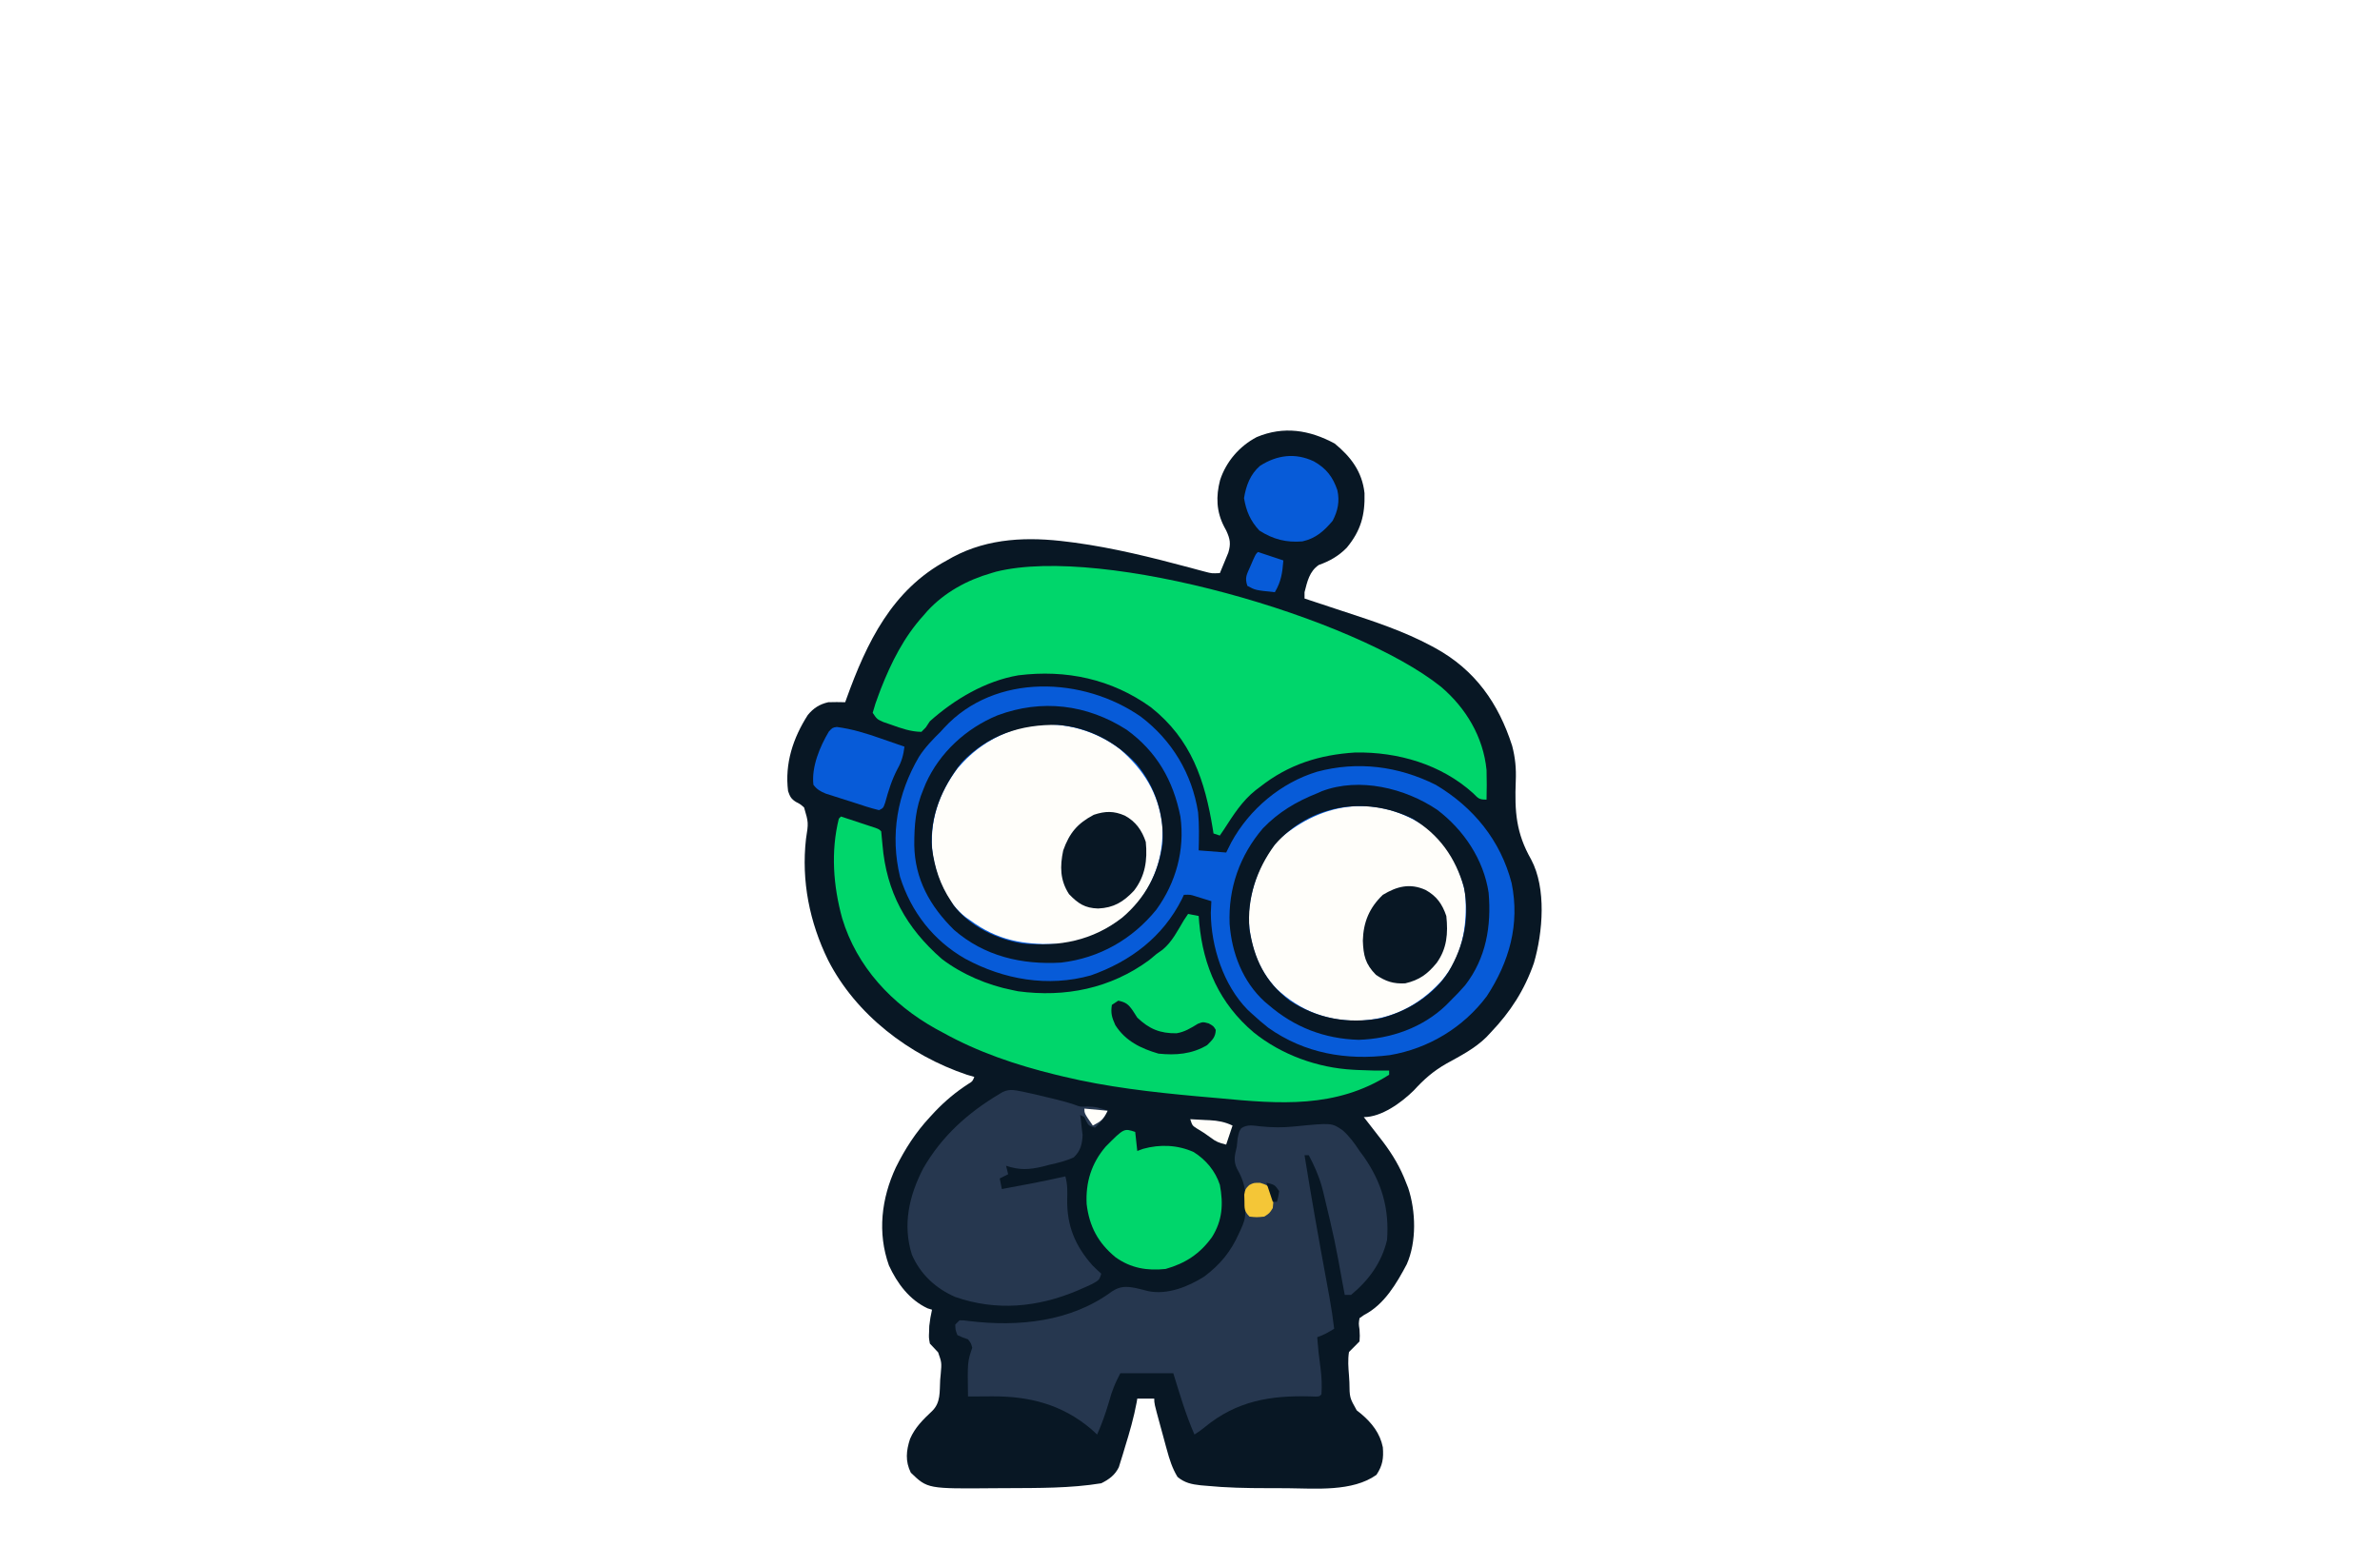
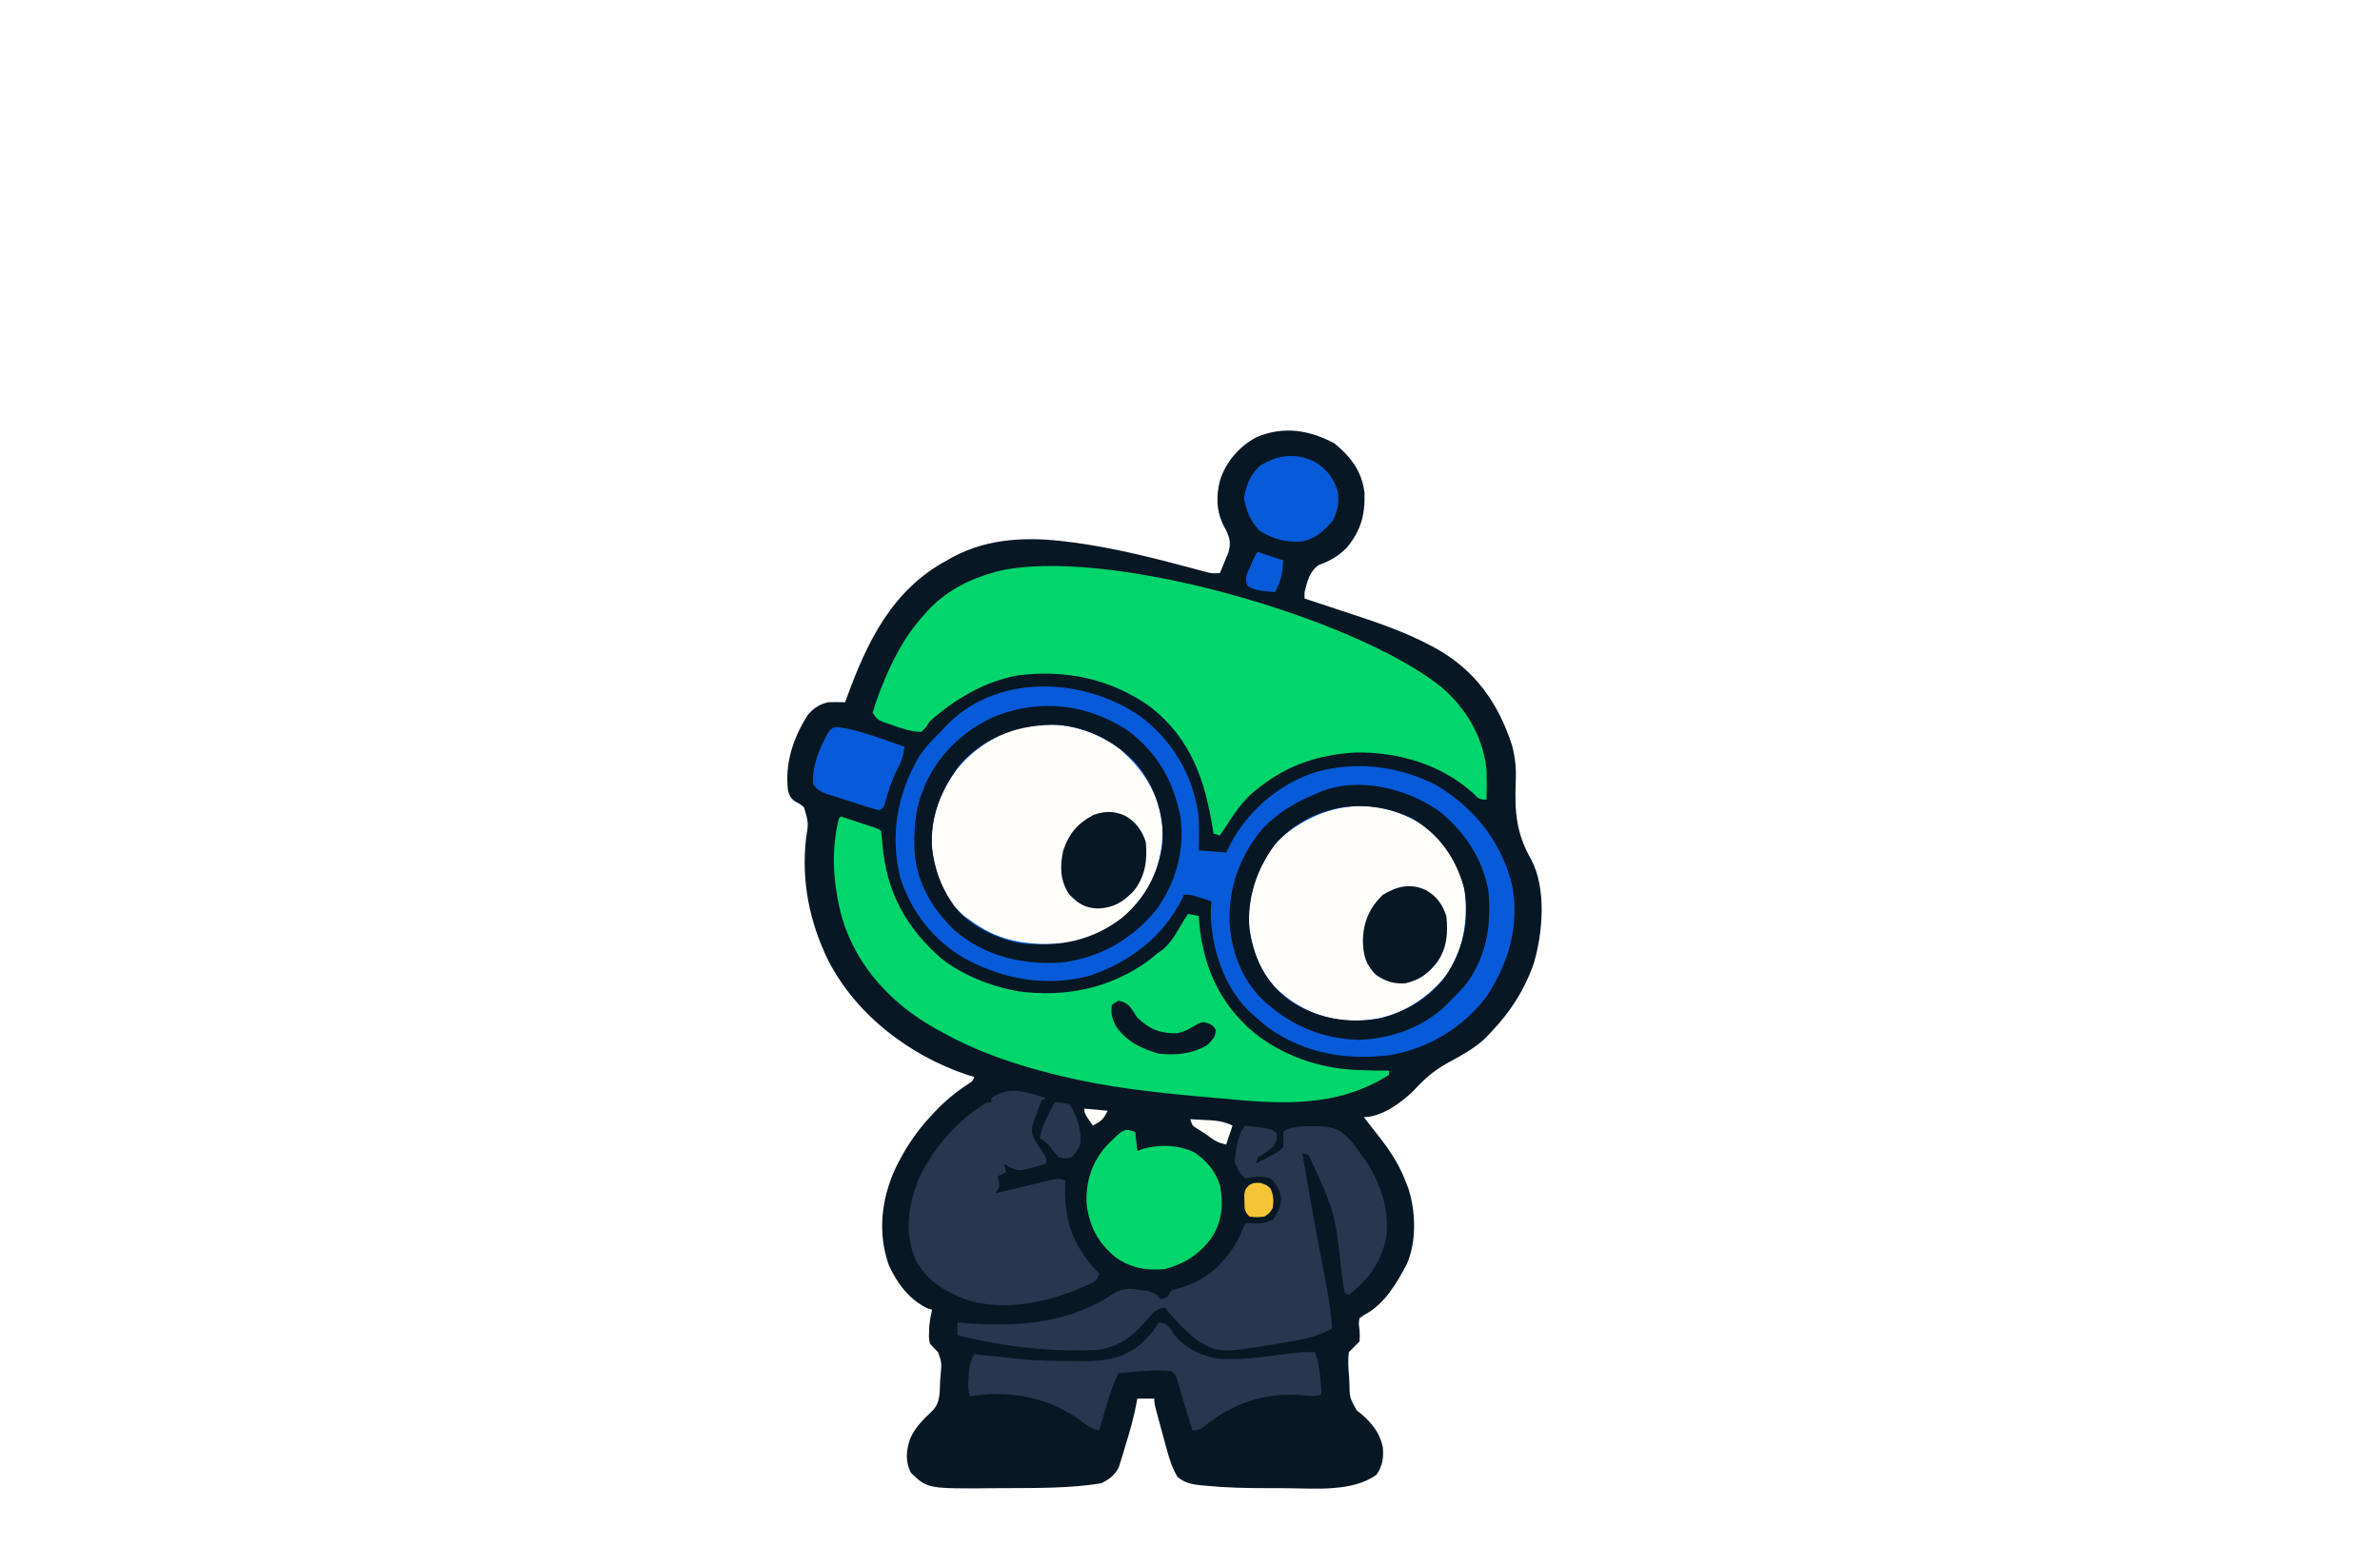
<svg xmlns="http://www.w3.org/2000/svg" viewBox="0 0 400 260" width="400" height="260">
  <path d="M 224.31 74.54 C 227.05 76.78 228.94 79.29 229.33 82.88 C 229.43 86.58 228.71 89.19 226.35 92.05 C 224.99 93.44 223.47 94.31 221.65 94.95 C 220.07 96.02 219.71 97.73 219.25 99.53 C 219.25 99.88 219.25 100.23 219.25 100.59 C 219.79 100.77 219.79 100.77 220.34 100.95 C 221.70 101.40 223.06 101.85 224.42 102.30 C 225.01 102.49 225.59 102.68 226.18 102.88 C 231.06 104.48 235.96 106.10 240.50 108.53 C 240.75 108.66 241.01 108.80 241.26 108.94 C 247.93 112.61 251.85 118.21 254.14 125.33 C 254.67 127.35 254.84 129.17 254.75 131.26 C 254.55 136.39 254.79 139.98 257.33 144.44 C 259.93 149.30 259.30 156.71 257.80 161.85 C 256.22 166.40 253.86 170.05 250.55 173.52 C 250.31 173.77 250.07 174.03 249.82 174.30 C 247.86 176.23 245.50 177.43 243.11 178.75 C 240.88 180.02 239.34 181.38 237.61 183.27 C 235.53 185.32 232.19 187.75 229.21 187.75 C 229.35 187.93 229.50 188.12 229.65 188.31 C 230.34 189.18 231.02 190.07 231.70 190.95 C 231.94 191.26 232.18 191.57 232.43 191.89 C 234.08 194.08 235.35 196.22 236.32 198.77 C 236.49 199.21 236.49 199.21 236.67 199.65 C 237.96 203.55 238.11 208.69 236.43 212.48 C 234.72 215.70 232.65 219.26 229.29 220.98 C 229.02 221.16 228.76 221.35 228.49 221.54 C 228.34 222.46 228.34 222.46 228.49 223.45 C 228.55 224.52 228.55 224.52 228.49 225.45 C 227.90 226.05 227.31 226.64 226.72 227.23 C 226.51 228.55 226.61 229.82 226.72 231.15 C 226.74 231.53 226.77 231.91 226.79 232.31 C 226.82 234.90 226.82 234.90 228.02 237.03 C 228.27 237.23 228.51 237.42 228.76 237.62 C 230.56 239.14 231.94 240.88 232.41 243.24 C 232.55 245.10 232.38 246.29 231.34 247.87 C 227.31 250.75 221.07 250.16 216.36 250.12 C 215.23 250.11 214.09 250.11 212.95 250.11 C 209.50 250.11 206.06 250.04 202.62 249.70 C 202.21 249.67 202.21 249.67 201.79 249.63 C 200.25 249.46 199.10 249.22 197.90 248.22 C 197.02 246.77 196.55 245.28 196.11 243.65 C 196.02 243.31 196.02 243.31 195.92 242.97 C 195.79 242.50 195.66 242.03 195.54 241.56 C 195.34 240.84 195.14 240.12 194.95 239.40 C 193.99 235.88 193.99 235.88 193.99 235.06 C 193.05 235.06 192.11 235.06 191.14 235.06 C 191.11 235.26 191.07 235.47 191.04 235.67 C 190.56 238.24 189.85 240.71 189.08 243.19 C 188.96 243.59 188.84 243.99 188.72 244.40 C 188.60 244.78 188.48 245.16 188.36 245.55 C 188.25 245.89 188.15 246.24 188.04 246.59 C 187.38 247.92 186.41 248.63 185.09 249.29 C 179.88 250.14 174.48 250.08 169.21 250.11 C 168.53 250.11 167.85 250.11 167.16 250.12 C 155.90 250.22 155.90 250.22 153.08 247.51 C 152.12 245.59 152.30 243.81 152.95 241.83 C 153.79 239.89 155.14 238.58 156.66 237.15 C 158.13 235.72 157.90 233.89 158.01 231.95 C 158.05 231.59 158.08 231.24 158.11 230.88 C 158.27 229.01 158.27 229.01 157.67 227.29 C 157.22 226.79 156.75 226.30 156.28 225.81 C 156.10 224.81 156.10 224.81 156.15 223.83 C 156.16 223.51 156.17 223.18 156.18 222.85 C 156.28 221.92 156.43 221.03 156.64 220.12 C 156.27 220.01 156.27 220.01 155.90 219.89 C 152.84 218.46 150.79 215.70 149.40 212.68 C 147.44 207.19 148.13 201.40 150.57 196.19 C 152.12 193.07 153.90 190.31 156.28 187.75 C 156.57 187.44 156.85 187.12 157.15 186.81 C 158.86 185.02 160.63 183.54 162.71 182.19 C 163.44 181.75 163.44 181.75 163.75 180.99 C 163.34 180.87 162.93 180.75 162.51 180.63 C 152.81 177.37 143.84 170.52 139.17 161.36 C 136.06 155.01 134.66 148.06 135.46 141.00 C 135.89 138.26 135.89 138.26 135.14 135.71 C 134.50 135.15 134.50 135.15 133.78 134.78 C 132.96 134.27 132.77 133.88 132.45 132.96 C 131.87 128.34 133.28 124.04 135.77 120.16 C 136.72 119.01 137.75 118.35 139.21 118.02 C 140.16 117.98 141.10 118.00 142.05 118.02 C 142.12 117.83 142.19 117.64 142.26 117.43 C 145.66 108.00 149.91 99.14 159.13 94.19 C 159.46 94.00 159.79 93.82 160.14 93.62 C 166.15 90.40 172.85 90.19 179.49 91.06 C 180.04 91.13 180.04 91.13 180.61 91.20 C 187.18 92.09 193.58 93.69 199.98 95.40 C 200.43 95.52 200.88 95.64 201.34 95.77 C 201.94 95.93 201.94 95.93 202.55 96.09 C 203.65 96.38 203.65 96.38 205.02 96.32 C 205.33 95.59 205.63 94.86 205.93 94.12 C 206.10 93.71 206.26 93.31 206.44 92.88 C 206.89 91.38 206.74 90.59 206.10 89.19 C 205.98 88.96 205.86 88.73 205.73 88.50 C 204.42 85.96 204.34 83.42 205.06 80.67 C 206.08 77.57 208.31 74.98 211.21 73.46 C 215.75 71.56 220.08 72.26 224.31 74.54 Z" fill="#081724" />
  <path d="M 191.79 120.49 C 196.98 124.45 200.33 130.02 201.36 136.52 C 201.56 138.66 201.51 140.79 201.46 142.92 C 202.99 143.04 204.51 143.16 206.08 143.28 C 206.37 142.71 206.66 142.13 206.95 141.55 C 210.00 135.98 215.29 131.54 221.36 129.70 C 228.16 127.88 235.00 128.75 241.30 131.90 C 247.64 135.67 252.20 141.25 254.06 148.44 C 255.46 155.37 253.66 161.64 249.88 167.43 C 245.93 172.70 240.08 176.23 233.59 177.33 C 226.29 178.26 219.25 177.04 213.17 172.74 C 212.19 171.97 211.27 171.17 210.35 170.32 C 210.12 170.11 209.89 169.90 209.66 169.68 C 205.62 165.56 203.53 159.08 203.50 153.42 C 203.53 152.77 203.55 152.11 203.59 151.46 C 203.02 151.28 202.45 151.11 201.88 150.93 C 201.56 150.83 201.25 150.73 200.92 150.63 C 200.02 150.35 200.02 150.35 198.97 150.39 C 198.86 150.63 198.75 150.86 198.64 151.10 C 195.44 157.47 190.00 161.58 183.34 163.93 C 176.13 165.95 168.71 164.64 162.23 161.14 C 156.86 158.07 153.13 153.27 151.27 147.38 C 149.56 140.32 150.81 133.39 154.46 127.18 C 155.47 125.61 156.73 124.31 158.06 123.00 C 158.27 122.78 158.48 122.55 158.69 122.31 C 167.25 113.05 182.11 113.70 191.79 120.49 Z" fill="#075BD8" />
  <path d="M 242.18 115.42 C 246.38 118.99 249.29 123.85 249.84 129.41 C 249.89 131.07 249.88 132.73 249.84 134.39 C 248.55 134.39 248.47 134.19 247.59 133.32 C 242.20 128.45 234.94 126.35 227.78 126.47 C 221.78 126.84 216.56 128.47 211.77 132.25 C 211.53 132.43 211.29 132.61 211.04 132.80 C 208.76 134.61 207.29 136.96 205.73 139.37 C 205.49 139.72 205.26 140.07 205.01 140.43 C 204.66 140.32 204.31 140.20 203.95 140.08 C 203.92 139.86 203.88 139.65 203.85 139.43 C 202.51 131.16 200.25 124.28 193.43 118.87 C 186.83 114.12 179.18 112.49 171.14 113.50 C 165.62 114.44 160.41 117.53 156.28 121.22 C 155.94 121.73 155.94 121.73 155.60 122.25 C 155.35 122.49 155.11 122.75 154.86 123.00 C 153.06 122.98 151.45 122.40 149.77 121.80 C 149.34 121.65 148.90 121.51 148.46 121.35 C 147.39 120.87 147.39 120.87 146.67 119.80 C 146.96 118.73 147.28 117.76 147.68 116.74 C 147.79 116.44 147.91 116.13 148.02 115.83 C 149.79 111.32 151.93 107.04 155.21 103.44 C 155.43 103.19 155.64 102.95 155.86 102.69 C 158.74 99.56 162.53 97.49 166.60 96.32 C 166.86 96.24 167.13 96.16 167.41 96.08 C 185.48 91.58 227.62 103.77 242.18 115.42 Z" fill="#00D66B" />
-   <path d="M 211.82 189.30 C 213.77 189.50 215.61 189.53 217.56 189.32 C 223.82 188.70 223.82 188.70 225.65 189.96 C 226.81 190.98 227.66 192.16 228.50 193.44 C 228.86 193.93 228.86 193.93 229.24 194.44 C 232.26 198.79 233.50 203.14 233.12 208.38 C 232.22 212.19 230.07 215.14 227.07 217.63 C 226.72 217.63 226.37 217.63 226.01 217.63 C 225.91 217.11 225.91 217.11 225.81 216.58 C 224.32 208.38 224.32 208.38 222.38 200.29 C 222.30 199.99 222.22 199.69 222.14 199.38 C 221.61 197.51 220.87 195.87 219.96 194.15 C 219.72 194.15 219.49 194.15 219.25 194.15 C 220.38 201.18 221.62 208.19 222.92 215.20 C 222.98 215.53 223.04 215.86 223.10 216.19 C 223.21 216.81 223.33 217.42 223.44 218.04 C 223.76 219.79 224.02 221.55 224.23 223.32 C 223.27 223.91 222.45 224.39 221.38 224.74 C 221.60 227.35 221.60 227.35 221.94 229.95 C 222.12 231.41 222.20 232.87 222.09 234.35 C 221.74 234.70 221.74 234.70 221.10 234.72 C 220.82 234.71 220.55 234.70 220.27 234.69 C 213.50 234.50 207.87 235.44 202.50 239.84 C 201.82 240.39 201.82 240.39 200.75 241.10 C 199.28 237.76 198.27 234.27 197.19 230.79 C 194.25 230.79 191.32 230.79 188.30 230.79 C 187.41 232.53 187.41 232.53 186.77 234.29 C 186.70 234.53 186.63 234.77 186.56 235.01 C 186.48 235.26 186.41 235.50 186.34 235.75 C 185.79 237.60 185.17 239.35 184.39 241.10 C 184.06 240.81 183.74 240.50 183.40 240.19 C 178.49 236.02 172.94 234.63 166.64 234.68 C 166.26 234.68 165.88 234.68 165.49 234.69 C 164.55 234.69 163.62 234.69 162.69 234.70 C 162.60 228.89 162.60 228.89 163.40 226.52 C 163.20 225.76 163.20 225.76 162.69 225.10 C 162.23 224.93 162.23 224.93 161.77 224.77 C 161.49 224.64 161.20 224.52 160.91 224.39 C 160.57 223.50 160.57 223.50 160.55 222.61 C 160.90 222.25 160.90 222.25 161.26 221.90 C 161.97 221.90 161.97 221.90 162.84 222.02 C 171.15 223.03 179.96 222.16 186.88 217.05 C 188.26 216.16 189.19 216.17 190.80 216.46 C 191.54 216.62 192.26 216.81 192.98 217.00 C 196.22 217.65 199.65 216.27 202.39 214.55 C 205.06 212.55 206.87 210.35 208.22 207.31 C 208.33 207.08 208.43 206.85 208.54 206.62 C 209.00 205.60 209.29 204.88 209.29 203.75 C 209.30 203.43 209.33 203.10 209.35 202.76 C 209.45 200.18 209.16 198.62 207.88 196.38 C 207.26 195.03 207.53 194.16 207.86 192.73 C 207.93 192.06 207.93 192.06 208.00 191.37 C 208.22 190.24 208.22 190.24 208.61 189.62 C 209.64 188.93 210.63 189.17 211.82 189.30 Z" fill="#26374F" />
  <path d="M 141.34 137.23 C 142.40 137.58 143.46 137.93 144.52 138.28 C 144.82 138.38 145.12 138.47 145.43 138.58 C 145.87 138.72 145.87 138.72 146.31 138.87 C 146.71 139.00 146.71 139.00 147.11 139.13 C 147.74 139.37 147.74 139.37 148.10 139.72 C 148.17 140.46 148.25 141.20 148.31 141.94 C 148.98 149.94 152.28 155.91 158.28 161.16 C 161.67 163.75 165.98 165.58 170.15 166.40 C 170.62 166.50 170.62 166.50 171.10 166.60 C 179.03 167.67 186.65 166.13 193.14 161.36 C 193.55 161.02 193.95 160.69 194.34 160.36 C 194.70 160.10 195.06 159.84 195.43 159.58 C 197.00 158.27 197.93 156.39 198.97 154.66 C 199.20 154.31 199.44 153.96 199.68 153.60 C 200.27 153.71 200.85 153.83 201.46 153.95 C 201.49 154.33 201.52 154.71 201.55 155.10 C 202.23 162.48 204.99 168.67 210.71 173.52 C 215.40 177.29 221.43 179.47 227.43 179.79 C 227.67 179.80 227.92 179.81 228.17 179.83 C 229.94 179.92 231.70 179.95 233.47 179.92 C 233.47 180.16 233.47 180.39 233.47 180.63 C 224.51 186.32 215.03 185.54 204.83 184.57 C 203.58 184.46 202.33 184.35 201.08 184.24 C 193.57 183.55 186.02 182.69 178.67 180.92 C 178.23 180.82 177.79 180.71 177.34 180.60 C 170.75 178.98 164.36 176.83 158.42 173.52 C 158.03 173.31 157.64 173.10 157.25 172.89 C 149.88 168.77 144.00 162.49 141.54 154.33 C 140.04 148.89 139.61 143.11 140.98 137.59 C 141.10 137.47 141.22 137.35 141.34 137.23 Z" fill="#00D66B" />
  <path d="M 188.21 125.89 C 192.20 129.35 194.68 133.28 195.33 138.59 C 195.67 143.56 194.07 148.26 190.96 152.14 C 187.49 155.87 182.61 158.45 177.49 158.66 C 171.93 158.78 167.64 158.05 163.04 154.66 C 162.72 154.44 162.72 154.44 162.40 154.22 C 159.10 151.76 157.35 147.46 156.75 143.52 C 156.12 138.20 157.72 133.39 160.94 129.13 C 163.60 126.01 166.63 123.94 170.51 122.65 C 170.94 122.50 171.36 122.36 171.80 122.20 C 177.50 120.92 183.59 122.37 188.21 125.89 Z" fill="#FFFEFA" />
  <path d="M 239.96 139.21 C 243.30 141.89 245.62 146.17 246.28 150.39 C 246.61 155.82 245.80 160.71 242.20 164.95 C 238.40 169.02 233.97 171.32 228.36 171.55 C 222.96 171.62 218.44 169.84 214.51 166.14 C 211.35 162.81 210.01 158.68 209.86 154.11 C 210.02 149.59 211.83 144.36 215.01 141.02 C 222.43 134.61 231.71 133.42 239.96 139.21 Z" fill="#FFFEFA" />
-   <path d="M 171.93 183.48 C 173.20 183.74 174.45 184.04 175.71 184.35 C 176.04 184.42 176.37 184.50 176.70 184.58 C 178.03 184.90 179.32 185.23 180.62 185.67 C 181.57 186.03 181.57 186.03 182.78 185.97 C 184.07 185.97 184.97 186.21 186.16 186.68 C 185.65 187.88 184.98 188.64 184.03 189.53 C 182.96 189.17 182.96 189.17 182.58 188.46 C 182.47 188.22 182.36 187.99 182.25 187.75 C 181.90 187.57 181.90 187.57 181.54 187.39 C 181.58 187.70 181.62 188.00 181.67 188.32 C 181.71 188.72 181.76 189.13 181.80 189.55 C 181.88 190.15 181.88 190.15 181.95 190.76 C 181.88 192.31 181.60 193.43 180.47 194.51 C 179.16 195.12 177.83 195.44 176.42 195.75 C 175.87 195.89 175.87 195.89 175.32 196.04 C 172.99 196.60 171.38 196.69 169.09 195.93 C 169.26 196.63 169.26 196.63 169.44 197.35 C 168.97 197.59 168.50 197.82 168.02 198.06 C 168.20 198.95 168.20 198.95 168.38 199.84 C 169.55 199.62 170.73 199.40 171.91 199.17 C 172.24 199.11 172.57 199.05 172.91 198.99 C 174.96 198.60 177.01 198.17 179.05 197.71 C 179.43 199.07 179.40 200.25 179.36 201.66 C 179.31 206.02 180.69 209.37 183.60 212.66 C 184.08 213.15 184.59 213.61 185.09 214.07 C 184.74 215.14 184.74 215.14 183.53 215.81 C 182.99 216.06 182.46 216.31 181.91 216.54 C 181.63 216.66 181.34 216.79 181.05 216.92 C 174.34 219.73 167.49 220.38 160.55 217.98 C 157.28 216.56 154.69 214.17 153.26 210.87 C 151.67 205.84 152.79 200.97 155.15 196.39 C 158.29 190.93 162.66 187.02 168.02 183.83 C 169.42 182.90 170.36 183.18 171.93 183.48 Z" fill="#26374F" />
+   <path d="M 209.28 189.17 C 210.05 189.24 210.81 189.34 211.58 189.46 C 211.99 189.52 212.41 189.58 212.84 189.64 C 213.91 189.88 213.91 189.88 214.62 190.59 C 214.62 191.57 214.47 192.15 213.79 192.87 C 213.04 193.50 212.30 194.07 211.42 194.51 C 211.30 194.86 211.18 195.21 211.06 195.57 C 211.70 195.24 212.34 194.89 212.98 194.55 C 213.33 194.36 213.68 194.17 214.05 193.98 C 214.99 193.48 214.99 193.48 215.69 192.73 C 215.70 191.90 215.70 191.07 215.69 190.24 C 216.92 189.00 220.47 189.33 222.12 189.30 C 224.28 189.40 225.46 190.02 226.91 191.59 C 227.62 192.41 228.24 193.26 228.85 194.15 C 229.19 194.62 229.19 194.62 229.54 195.09 C 232.09 198.93 233.58 203.46 232.97 208.07 C 232.08 212.25 230.02 215.00 226.72 217.63 C 226.48 217.51 226.25 217.39 226.00 217.27 C 225.82 216.39 225.68 215.54 225.56 214.65 C 224.39 203.74 224.39 203.74 219.96 194.15 C 219.60 194.03 219.25 193.92 218.89 193.79 C 219.69 198.56 220.51 203.32 221.41 208.06 C 221.47 208.40 221.54 208.74 221.60 209.09 C 221.92 210.77 222.24 212.46 222.56 214.15 C 223.14 217.19 223.71 220.21 223.87 223.32 C 221.50 224.53 219.24 225.11 216.62 225.52 C 216.28 225.58 215.94 225.64 215.58 225.70 C 205.08 227.44 205.08 227.44 201.46 225.45 C 199.30 223.81 197.47 221.87 195.77 219.76 C 194.28 219.94 193.72 220.70 192.79 221.81 C 190.35 224.60 188.19 226.37 184.38 226.88 C 176.48 227.27 168.56 226.32 160.91 224.39 C 160.91 223.68 160.91 222.98 160.91 222.25 C 161.19 222.28 161.48 222.30 161.78 222.33 C 170.62 223.05 179.67 222.55 187.23 217.33 C 188.78 216.43 190.16 216.54 191.90 216.83 C 192.27 216.88 192.63 216.94 193.01 217.00 C 194.02 217.28 194.41 217.53 195.06 218.34 C 196.22 218.07 196.22 218.07 196.83 216.92 C 197.70 216.60 197.70 216.60 198.77 216.32 C 202.91 215.00 205.65 212.43 207.86 208.74 C 208.40 207.69 208.87 206.64 209.28 205.53 C 209.52 205.55 209.76 205.57 210.00 205.58 C 211.50 205.64 212.55 205.68 213.91 205.00 C 214.86 203.82 215.27 202.79 215.33 201.26 C 214.94 199.86 214.57 199.06 213.51 198.06 C 212.05 197.55 210.79 197.79 209.28 198.06 C 208.38 197.20 207.87 196.42 207.51 195.22 C 207.63 193.53 208.07 190.38 209.28 189.17 Z" fill="#26374F" />
+   <path d="M 175.85 184.55 C 175.61 184.66 175.38 184.78 175.13 184.90 C 174.76 185.66 174.76 185.66 174.42 186.68 C 174.33 186.94 174.23 187.20 174.13 187.46 C 173.98 187.88 173.98 187.88 173.82 188.30 C 173.73 188.57 173.63 188.83 173.53 189.11 C 173.22 190.50 173.65 191.21 174.40 192.39 C 174.64 192.74 174.89 193.08 175.13 193.44 C 175.85 194.51 175.85 194.51 175.85 195.57 C 171.32 196.90 171.32 196.90 169.69 196.17 C 169.37 195.98 169.05 195.78 168.73 195.57 C 168.91 196.28 168.91 196.28 169.09 197.00 C 168.62 197.23 168.15 197.47 167.66 197.71 C 167.74 197.98 167.81 198.25 167.88 198.53 C 168.02 199.49 168.02 199.49 167.31 200.55 C 167.62 200.48 167.95 200.40 168.27 200.32 C 169.45 200.03 170.63 199.75 171.81 199.47 C 172.32 199.35 172.83 199.22 173.34 199.10 C 174.07 198.92 174.81 198.75 175.54 198.57 C 175.98 198.47 176.43 198.36 176.88 198.25 C 177.98 198.06 177.98 198.06 179.05 198.42 C 179.04 198.76 179.02 199.10 179.01 199.45 C 178.88 205.54 180.52 209.64 184.74 214.07 C 184.38 215.14 184.38 215.14 183.30 215.74 C 182.83 215.95 182.35 216.16 181.87 216.36 C 181.48 216.52 181.48 216.52 181.09 216.69 C 175.26 219.08 168.24 220.43 162.09 218.33 C 158.40 216.77 155.72 215.21 153.79 211.58 C 151.91 206.78 152.69 202.21 154.66 197.57 C 157.11 192.69 161.14 188.04 165.89 185.26 C 166.12 185.26 166.35 185.26 166.60 185.26 C 166.60 185.02 166.60 184.79 166.60 184.55 C 169.75 182.38 172.38 183.54 175.85 184.55 Z" fill="#26374F" />
  <path d="M 241.55 136.10 C 246.00 139.47 249.35 144.45 250.19 150.04 C 250.67 155.64 249.77 161.02 246.25 165.58 C 245.46 166.49 244.65 167.34 243.79 168.18 C 243.41 168.57 243.41 168.57 243.02 168.96 C 239.08 172.73 233.75 174.59 228.34 174.76 C 222.59 174.59 217.55 172.65 213.20 168.89 C 212.98 168.71 212.76 168.52 212.53 168.33 C 208.86 164.97 207.02 160.18 206.66 155.29 C 206.41 149.32 208.34 143.80 212.24 139.23 C 214.87 136.49 217.86 134.72 221.38 133.32 C 221.64 133.21 221.90 133.09 222.17 132.97 C 228.49 130.58 236.15 132.46 241.55 136.10 Z M 214.26 141.97 C 211.21 146.09 209.56 150.96 209.99 156.09 C 210.77 161.13 212.62 165.03 216.75 168.18 C 221.47 171.24 226.50 172.09 231.99 171.15 C 236.54 169.98 240.87 167.34 243.46 163.32 C 246.07 158.85 247.04 154.29 246.04 149.15 C 244.62 144.15 241.87 140.25 237.39 137.59 C 229.47 133.71 220.15 135.19 214.26 141.97 Z" fill="#081724" />
+   <path d="M 194.70 222.25 C 195.60 222.38 196.02 222.48 196.60 223.19 C 196.75 223.43 196.90 223.67 197.05 223.92 C 198.82 226.41 201.38 227.62 204.30 228.30 C 208.15 228.62 211.91 228.17 215.71 227.61 C 217.51 227.35 219.21 227.17 221.02 227.23 C 221.84 229.56 221.95 231.89 222.09 234.35 C 220.81 234.77 219.99 234.63 218.64 234.48 C 212.54 233.97 207.06 235.92 202.35 239.76 C 201.46 240.40 201.46 240.40 200.39 240.40 C 200.27 239.98 200.27 239.98 200.14 239.56 C 199.77 238.31 199.39 237.06 199.01 235.81 C 198.82 235.16 198.82 235.16 198.62 234.50 C 198.50 234.08 198.37 233.66 198.24 233.24 C 198.12 232.85 198.01 232.47 197.89 232.07 C 197.61 231.11 197.61 231.11 196.83 230.43 C 193.90 230.15 190.87 230.53 187.94 230.79 C 187.02 232.81 186.36 234.86 185.74 236.99 C 185.64 237.32 185.55 237.65 185.45 237.99 C 185.21 238.79 184.97 239.59 184.74 240.40 C 183.38 240.11 182.63 239.57 181.54 238.71 C 176.55 235.02 170.16 233.70 164.04 234.53 C 163.54 234.61 163.54 234.61 163.04 234.70 C 162.63 233.47 162.70 232.64 162.79 231.35 C 162.82 230.94 162.85 230.54 162.88 230.13 C 163.03 229.11 163.23 228.46 163.75 227.59 C 164.19 227.64 164.64 227.68 165.09 227.73 C 165.69 227.80 166.29 227.86 166.88 227.92 C 167.18 227.95 167.46 227.98 167.76 228.02 C 168.37 228.08 168.97 228.14 169.57 228.20 C 170.19 228.27 170.80 228.33 171.41 228.40 C 174.07 228.67 176.72 228.73 179.39 228.74 C 180.14 228.75 180.89 228.76 181.64 228.77 C 185.79 228.80 189.09 228.34 192.21 225.45 C 193.16 224.46 194.08 223.49 194.70 222.25 Z" fill="#26374F" />
  <path d="M 189.36 122.65 C 194.41 126.32 197.18 131.16 198.39 137.25 C 199.16 142.85 197.64 148.34 194.34 152.89 C 190.30 157.87 184.75 161.03 178.34 161.78 C 171.70 162.17 165.44 160.70 160.35 156.29 C 156.32 152.33 153.75 147.77 153.66 142.03 C 153.66 138.66 153.87 135.76 155.21 132.61 C 155.34 132.30 155.46 131.99 155.59 131.68 C 157.93 126.47 162.39 122.39 167.64 120.23 C 175.07 117.45 182.68 118.37 189.36 122.65 Z M 161.58 128.19 C 158.33 132.32 156.22 137.25 156.64 142.57 C 157.10 145.90 157.98 148.66 159.84 151.46 C 159.98 151.69 160.13 151.91 160.28 152.15 C 162.90 155.68 167.69 157.94 171.93 158.58 C 178.11 159.14 183.62 158.09 188.62 154.22 C 192.50 150.88 194.67 146.85 195.39 141.77 C 195.67 136.85 194.15 132.24 191.05 128.42 C 187.54 124.67 182.96 122.25 177.83 121.84 C 171.60 121.68 165.96 123.56 161.58 128.19 Z" fill="#081724" />
  <path d="M 190.79 190.24 C 190.90 191.29 191.02 192.35 191.14 193.44 C 191.47 193.32 191.79 193.20 192.12 193.08 C 194.96 192.29 197.94 192.41 200.63 193.63 C 202.69 194.93 204.26 196.81 205.02 199.13 C 205.62 202.35 205.46 205.10 203.70 207.91 C 201.67 210.73 199.24 212.32 195.90 213.27 C 192.80 213.60 190.04 213.14 187.47 211.29 C 184.55 208.88 183.08 206.12 182.63 202.37 C 182.44 198.72 183.43 195.52 185.81 192.73 C 188.90 189.61 188.90 189.61 190.79 190.24 Z" fill="#00D66B" />
  <path d="M 239.59 149.57 C 241.46 150.60 242.40 151.95 243.08 153.95 C 243.39 156.87 243.19 159.42 241.46 161.83 C 239.92 163.71 238.56 164.71 236.17 165.27 C 234.18 165.37 232.90 164.95 231.25 163.84 C 229.46 162.02 229.14 160.58 229.05 158.09 C 229.13 154.99 230.14 152.56 232.41 150.39 C 234.78 148.96 236.97 148.39 239.59 149.57 Z" fill="#081724" />
  <path d="M 189.05 137.08 C 190.88 138.07 191.92 139.55 192.57 141.50 C 192.87 144.54 192.48 147.26 190.57 149.71 C 188.79 151.59 187.18 152.57 184.56 152.69 C 182.33 152.62 181.21 151.87 179.67 150.28 C 178.14 147.93 178.13 145.60 178.69 142.93 C 179.73 140.00 181.08 138.39 183.83 136.94 C 185.75 136.30 187.20 136.27 189.05 137.08 Z" fill="#081724" />
  <path d="M 220.82 77.54 C 222.91 78.72 224.00 80.14 224.77 82.39 C 225.18 84.26 224.85 85.84 223.98 87.52 C 222.52 89.25 221.14 90.49 218.89 90.99 C 216.16 91.21 213.98 90.65 211.66 89.17 C 210.15 87.55 209.44 85.89 209.08 83.72 C 209.41 81.64 210.14 79.68 211.78 78.28 C 214.64 76.46 217.70 76.06 220.82 77.54 Z" fill="#075BD8" />
  <path d="M 140.64 122.18 C 143.20 122.51 145.54 123.24 147.97 124.09 C 148.55 124.29 148.55 124.29 149.15 124.50 C 150.10 124.83 151.06 125.16 152.01 125.49 C 151.83 126.92 151.54 128.00 150.83 129.25 C 149.88 131.07 149.31 132.91 148.77 134.89 C 148.45 135.81 148.45 135.81 147.74 136.16 C 146.30 135.82 144.90 135.34 143.49 134.88 C 142.79 134.66 142.09 134.44 141.38 134.21 C 140.94 134.07 140.50 133.93 140.04 133.78 C 139.63 133.65 139.23 133.52 138.81 133.39 C 137.85 132.99 137.34 132.72 136.71 131.90 C 136.35 128.91 137.81 125.44 139.31 122.94 C 139.92 122.29 139.92 122.29 140.64 122.18 Z" fill="#075BD8" />
  <path d="M 187.94 168.18 C 189.24 168.45 189.65 168.79 190.41 169.89 C 190.65 170.27 190.89 170.64 191.14 171.03 C 193.16 172.95 194.99 173.70 197.74 173.66 C 199.10 173.44 200.17 172.77 201.33 172.06 C 202.17 171.74 202.17 171.74 203.14 172.00 C 203.95 172.45 203.95 172.45 204.33 173.09 C 204.29 174.32 203.73 174.80 202.88 175.65 C 200.33 177.17 197.62 177.38 194.70 177.08 C 191.73 176.21 189.15 174.96 187.45 172.29 C 186.87 171.01 186.65 170.28 186.87 168.89 C 187.23 168.66 187.58 168.42 187.94 168.18 Z" fill="#081724" />
+   <path d="M 177.27 185.26 C 178.45 185.30 178.45 185.30 179.76 185.61 C 180.99 187.35 181.88 190.22 181.54 192.37 C 180.96 193.55 180.96 193.55 180.11 194.51 C 179.07 194.77 179.07 194.77 177.98 194.51 C 177.05 193.51 177.05 193.51 176.20 192.37 C 175.43 191.73 175.43 191.73 174.78 191.30 C 175.00 189.80 175.53 188.63 176.22 187.28 C 176.42 186.90 176.61 186.52 176.81 186.13 C 177.04 185.70 177.04 185.70 177.27 185.26 Z" fill="#26374F" />
  <path d="M 211.42 92.77 C 212.83 93.24 214.24 93.71 215.69 94.19 C 215.53 96.25 215.33 97.72 214.26 99.53 C 210.98 99.19 210.98 99.19 209.64 98.46 C 209.17 97.05 209.54 96.56 210.13 95.21 C 210.29 94.83 210.46 94.45 210.63 94.05 C 211.06 93.12 211.06 93.12 211.42 92.77 Z" fill="#075BD8" />
  <path d="M 211.80 198.80 C 212.84 199.13 212.84 199.13 213.51 199.71 C 214.07 200.90 214.07 201.74 213.91 203.04 C 213.36 203.91 213.36 203.91 212.49 204.47 C 211.20 204.60 211.20 204.60 210.00 204.47 C 209.07 203.54 209.17 203.10 209.15 201.82 C 209.14 201.48 209.13 201.13 209.12 200.78 C 209.29 199.84 209.29 199.84 209.94 199.18 C 210.71 198.78 210.71 198.78 211.80 198.80 Z" fill="#F4C637" />
  <path d="M 200.04 188.10 C 200.89 188.14 201.74 188.19 202.59 188.24 C 202.95 188.25 202.95 188.25 203.32 188.27 C 204.73 188.35 205.87 188.56 207.15 189.17 C 206.80 190.23 206.45 191.28 206.08 192.37 C 204.83 192.06 204.40 191.90 203.44 191.17 C 202.68 190.61 201.97 190.13 201.15 189.66 C 200.39 189.17 200.39 189.17 200.04 188.10 Z" fill="#FFFEFA" />
  <path d="M 182.25 186.32 C 183.54 186.44 184.83 186.56 186.16 186.68 C 185.42 188.17 185.07 188.43 183.67 189.17 C 182.25 187.12 182.25 187.12 182.25 186.32 Z" fill="#FFFEFA" />
-   <path d="M 212.84 198.77 C 214.26 199.13 214.26 199.13 214.98 200.20 C 214.84 201.15 214.84 201.15 214.62 201.98 C 214.39 201.98 214.15 201.98 213.91 201.98 C 213.56 200.92 213.20 199.86 212.84 198.77 Z" fill="#081724" />
</svg>
